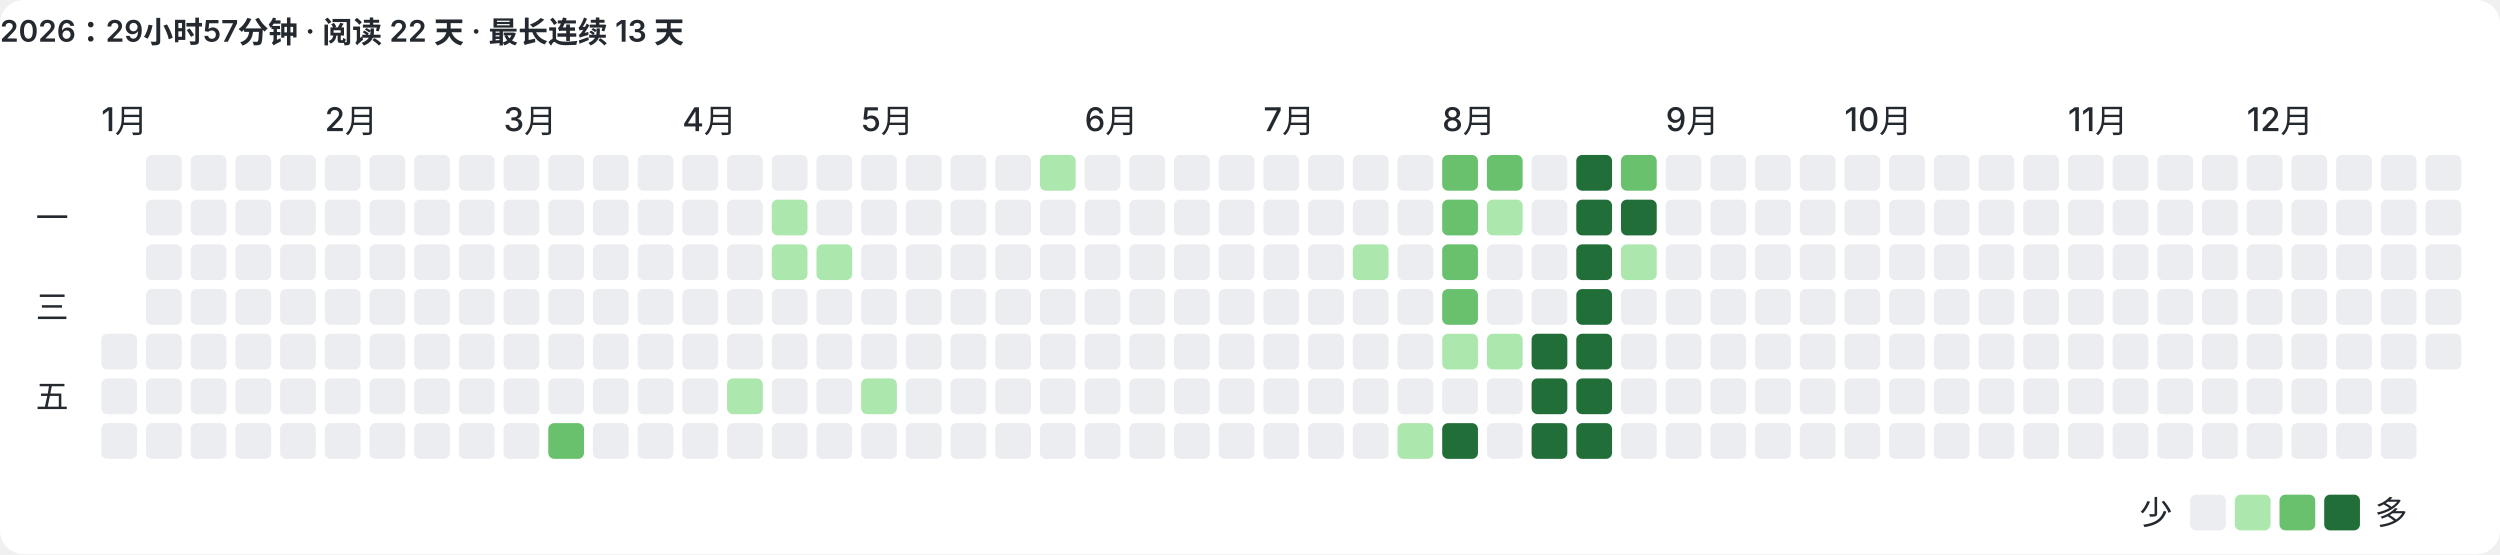
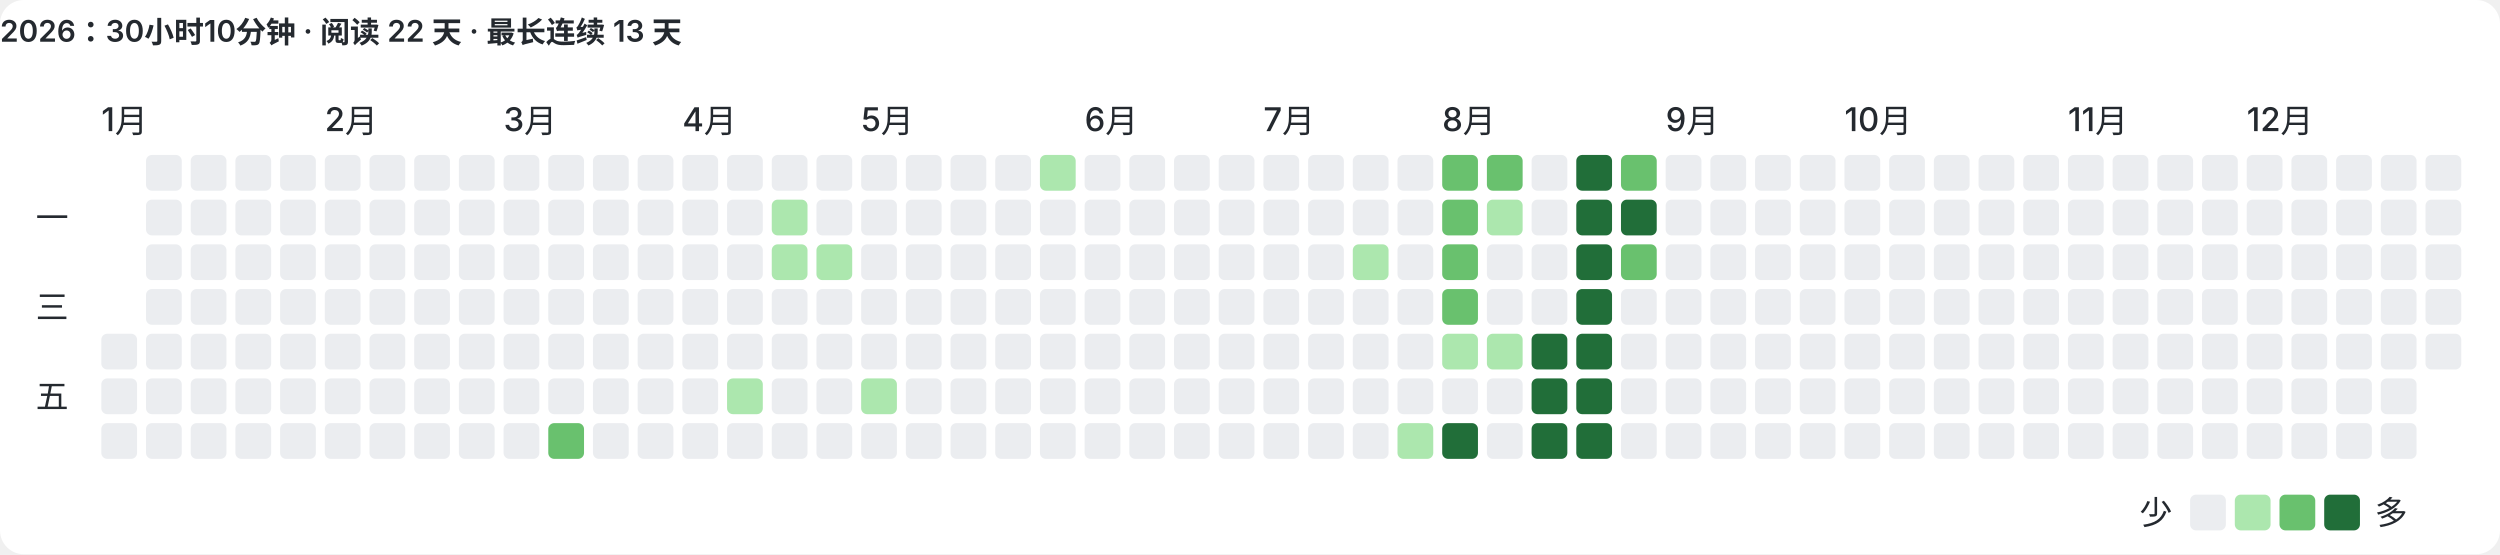
- <svg xmlns="http://www.w3.org/2000/svg" width="100%" viewBox="0 0 839 186" preserveAspectRatio="xMinYMin meet" style="display:block;max-width:100%;height:auto" role="img" data-summary="2026：29小时57分钟  ·  阅读 22 天  ·  最长连续 13 天" aria-label="微信读书 · 2026">
+ <svg xmlns="http://www.w3.org/2000/svg" width="100%" viewBox="0 0 839 186" preserveAspectRatio="xMinYMin meet" style="display:block;max-width:100%;height:auto" role="img" data-summary="2026：30小时10分钟  ·  阅读 22 天  ·  最长连续 13 天" aria-label="微信读书 · 2026">
  <rect width="100%" height="100%" rx="8" fill="#FFFFFF" />
  <style>
.label{font:500 11px "PingFang SC","Microsoft YaHei",-apple-system,BlinkMacSystemFont,"Segoe UI",sans-serif}
.summary{font:600 10px "PingFang SC","Microsoft YaHei",-apple-system,BlinkMacSystemFont,"Segoe UI",sans-serif}
</style>
-   <text class="summary" x="0" y="14" fill="#24292F">2026：29小时57分钟  ·  阅读 22 天  ·  最长连续 13 天</text>
+   <text class="summary" x="0" y="14" fill="#24292F">2026：30小时10分钟  ·  阅读 22 天  ·  最长连续 13 天</text>
  <text class="label" x="34" y="44" fill="#24292F">1月</text>
  <text class="label" x="109" y="44" fill="#24292F">2月</text>
  <text class="label" x="169" y="44" fill="#24292F">3月</text>
  <text class="label" x="229" y="44" fill="#24292F">4月</text>
  <text class="label" x="289" y="44" fill="#24292F">5月</text>
  <text class="label" x="364" y="44" fill="#24292F">6月</text>
  <text class="label" x="424" y="44" fill="#24292F">7月</text>
  <text class="label" x="484" y="44" fill="#24292F">8月</text>
  <text class="label" x="559" y="44" fill="#24292F">9月</text>
  <text class="label" x="619" y="44" fill="#24292F">10月</text>
  <text class="label" x="694" y="44" fill="#24292F">11月</text>
  <text class="label" x="754" y="44" fill="#24292F">12月</text>
  <text class="label" x="12" y="77" fill="#24292F">一</text>
  <text class="label" x="12" y="107" fill="#24292F">三</text>
  <text class="label" x="12" y="137" fill="#24292F">五</text>
  <rect x="34" y="112" width="12" height="12" rx="2" fill="#EBEDF0" data-date="2026-01-01" data-seconds="0">
</rect>
  <rect x="34" y="127" width="12" height="12" rx="2" fill="#EBEDF0" data-date="2026-01-02" data-seconds="0">
</rect>
  <rect x="34" y="142" width="12" height="12" rx="2" fill="#EBEDF0" data-date="2026-01-03" data-seconds="0">
</rect>
  <rect x="49" y="52" width="12" height="12" rx="2" fill="#EBEDF0" data-date="2026-01-04" data-seconds="0">
</rect>
  <rect x="49" y="67" width="12" height="12" rx="2" fill="#EBEDF0" data-date="2026-01-05" data-seconds="0">
</rect>
  <rect x="49" y="82" width="12" height="12" rx="2" fill="#EBEDF0" data-date="2026-01-06" data-seconds="0">
</rect>
  <rect x="49" y="97" width="12" height="12" rx="2" fill="#EBEDF0" data-date="2026-01-07" data-seconds="0">
</rect>
  <rect x="49" y="112" width="12" height="12" rx="2" fill="#EBEDF0" data-date="2026-01-08" data-seconds="0">
</rect>
  <rect x="49" y="127" width="12" height="12" rx="2" fill="#EBEDF0" data-date="2026-01-09" data-seconds="0">
</rect>
  <rect x="49" y="142" width="12" height="12" rx="2" fill="#EBEDF0" data-date="2026-01-10" data-seconds="0">
</rect>
  <rect x="64" y="52" width="12" height="12" rx="2" fill="#EBEDF0" data-date="2026-01-11" data-seconds="0">
</rect>
  <rect x="64" y="67" width="12" height="12" rx="2" fill="#EBEDF0" data-date="2026-01-12" data-seconds="0">
</rect>
  <rect x="64" y="82" width="12" height="12" rx="2" fill="#EBEDF0" data-date="2026-01-13" data-seconds="0">
</rect>
  <rect x="64" y="97" width="12" height="12" rx="2" fill="#EBEDF0" data-date="2026-01-14" data-seconds="0">
</rect>
  <rect x="64" y="112" width="12" height="12" rx="2" fill="#EBEDF0" data-date="2026-01-15" data-seconds="0">
</rect>
  <rect x="64" y="127" width="12" height="12" rx="2" fill="#EBEDF0" data-date="2026-01-16" data-seconds="0">
</rect>
  <rect x="64" y="142" width="12" height="12" rx="2" fill="#EBEDF0" data-date="2026-01-17" data-seconds="0">
</rect>
  <rect x="79" y="52" width="12" height="12" rx="2" fill="#EBEDF0" data-date="2026-01-18" data-seconds="0">
</rect>
  <rect x="79" y="67" width="12" height="12" rx="2" fill="#EBEDF0" data-date="2026-01-19" data-seconds="0">
</rect>
  <rect x="79" y="82" width="12" height="12" rx="2" fill="#EBEDF0" data-date="2026-01-20" data-seconds="0">
</rect>
  <rect x="79" y="97" width="12" height="12" rx="2" fill="#EBEDF0" data-date="2026-01-21" data-seconds="0">
</rect>
  <rect x="79" y="112" width="12" height="12" rx="2" fill="#EBEDF0" data-date="2026-01-22" data-seconds="0">
</rect>
  <rect x="79" y="127" width="12" height="12" rx="2" fill="#EBEDF0" data-date="2026-01-23" data-seconds="0">
</rect>
  <rect x="79" y="142" width="12" height="12" rx="2" fill="#EBEDF0" data-date="2026-01-24" data-seconds="0">
</rect>
  <rect x="94" y="52" width="12" height="12" rx="2" fill="#EBEDF0" data-date="2026-01-25" data-seconds="0">
</rect>
  <rect x="94" y="67" width="12" height="12" rx="2" fill="#EBEDF0" data-date="2026-01-26" data-seconds="0">
</rect>
  <rect x="94" y="82" width="12" height="12" rx="2" fill="#EBEDF0" data-date="2026-01-27" data-seconds="0">
</rect>
  <rect x="94" y="97" width="12" height="12" rx="2" fill="#EBEDF0" data-date="2026-01-28" data-seconds="0">
</rect>
  <rect x="94" y="112" width="12" height="12" rx="2" fill="#EBEDF0" data-date="2026-01-29" data-seconds="0">
</rect>
  <rect x="94" y="127" width="12" height="12" rx="2" fill="#EBEDF0" data-date="2026-01-30" data-seconds="0">
</rect>
  <rect x="94" y="142" width="12" height="12" rx="2" fill="#EBEDF0" data-date="2026-01-31" data-seconds="0">
</rect>
  <rect x="109" y="52" width="12" height="12" rx="2" fill="#EBEDF0" data-date="2026-02-01" data-seconds="0">
</rect>
  <rect x="109" y="67" width="12" height="12" rx="2" fill="#EBEDF0" data-date="2026-02-02" data-seconds="0">
</rect>
  <rect x="109" y="82" width="12" height="12" rx="2" fill="#EBEDF0" data-date="2026-02-03" data-seconds="0">
</rect>
  <rect x="109" y="97" width="12" height="12" rx="2" fill="#EBEDF0" data-date="2026-02-04" data-seconds="0">
</rect>
  <rect x="109" y="112" width="12" height="12" rx="2" fill="#EBEDF0" data-date="2026-02-05" data-seconds="0">
</rect>
  <rect x="109" y="127" width="12" height="12" rx="2" fill="#EBEDF0" data-date="2026-02-06" data-seconds="0">
</rect>
  <rect x="109" y="142" width="12" height="12" rx="2" fill="#EBEDF0" data-date="2026-02-07" data-seconds="0">
</rect>
  <rect x="124" y="52" width="12" height="12" rx="2" fill="#EBEDF0" data-date="2026-02-08" data-seconds="0">
</rect>
  <rect x="124" y="67" width="12" height="12" rx="2" fill="#EBEDF0" data-date="2026-02-09" data-seconds="0">
</rect>
  <rect x="124" y="82" width="12" height="12" rx="2" fill="#EBEDF0" data-date="2026-02-10" data-seconds="0">
</rect>
  <rect x="124" y="97" width="12" height="12" rx="2" fill="#EBEDF0" data-date="2026-02-11" data-seconds="0">
</rect>
  <rect x="124" y="112" width="12" height="12" rx="2" fill="#EBEDF0" data-date="2026-02-12" data-seconds="0">
</rect>
  <rect x="124" y="127" width="12" height="12" rx="2" fill="#EBEDF0" data-date="2026-02-13" data-seconds="0">
</rect>
  <rect x="124" y="142" width="12" height="12" rx="2" fill="#EBEDF0" data-date="2026-02-14" data-seconds="0">
</rect>
  <rect x="139" y="52" width="12" height="12" rx="2" fill="#EBEDF0" data-date="2026-02-15" data-seconds="0">
</rect>
  <rect x="139" y="67" width="12" height="12" rx="2" fill="#EBEDF0" data-date="2026-02-16" data-seconds="0">
</rect>
  <rect x="139" y="82" width="12" height="12" rx="2" fill="#EBEDF0" data-date="2026-02-17" data-seconds="0">
</rect>
  <rect x="139" y="97" width="12" height="12" rx="2" fill="#EBEDF0" data-date="2026-02-18" data-seconds="0">
</rect>
  <rect x="139" y="112" width="12" height="12" rx="2" fill="#EBEDF0" data-date="2026-02-19" data-seconds="0">
</rect>
  <rect x="139" y="127" width="12" height="12" rx="2" fill="#EBEDF0" data-date="2026-02-20" data-seconds="0">
</rect>
  <rect x="139" y="142" width="12" height="12" rx="2" fill="#EBEDF0" data-date="2026-02-21" data-seconds="0">
</rect>
  <rect x="154" y="52" width="12" height="12" rx="2" fill="#EBEDF0" data-date="2026-02-22" data-seconds="0">
</rect>
  <rect x="154" y="67" width="12" height="12" rx="2" fill="#EBEDF0" data-date="2026-02-23" data-seconds="0">
</rect>
  <rect x="154" y="82" width="12" height="12" rx="2" fill="#EBEDF0" data-date="2026-02-24" data-seconds="0">
</rect>
  <rect x="154" y="97" width="12" height="12" rx="2" fill="#EBEDF0" data-date="2026-02-25" data-seconds="0">
</rect>
  <rect x="154" y="112" width="12" height="12" rx="2" fill="#EBEDF0" data-date="2026-02-26" data-seconds="0">
</rect>
  <rect x="154" y="127" width="12" height="12" rx="2" fill="#EBEDF0" data-date="2026-02-27" data-seconds="0">
</rect>
  <rect x="154" y="142" width="12" height="12" rx="2" fill="#EBEDF0" data-date="2026-02-28" data-seconds="0">
</rect>
  <rect x="169" y="52" width="12" height="12" rx="2" fill="#EBEDF0" data-date="2026-03-01" data-seconds="0">
</rect>
  <rect x="169" y="67" width="12" height="12" rx="2" fill="#EBEDF0" data-date="2026-03-02" data-seconds="0">
</rect>
  <rect x="169" y="82" width="12" height="12" rx="2" fill="#EBEDF0" data-date="2026-03-03" data-seconds="0">
</rect>
  <rect x="169" y="97" width="12" height="12" rx="2" fill="#EBEDF0" data-date="2026-03-04" data-seconds="0">
</rect>
  <rect x="169" y="112" width="12" height="12" rx="2" fill="#EBEDF0" data-date="2026-03-05" data-seconds="0">
</rect>
  <rect x="169" y="127" width="12" height="12" rx="2" fill="#EBEDF0" data-date="2026-03-06" data-seconds="0">
</rect>
  <rect x="169" y="142" width="12" height="12" rx="2" fill="#EBEDF0" data-date="2026-03-07" data-seconds="0">
</rect>
  <rect x="184" y="52" width="12" height="12" rx="2" fill="#EBEDF0" data-date="2026-03-08" data-seconds="0">
</rect>
  <rect x="184" y="67" width="12" height="12" rx="2" fill="#EBEDF0" data-date="2026-03-09" data-seconds="0">
</rect>
  <rect x="184" y="82" width="12" height="12" rx="2" fill="#EBEDF0" data-date="2026-03-10" data-seconds="0">
</rect>
  <rect x="184" y="97" width="12" height="12" rx="2" fill="#EBEDF0" data-date="2026-03-11" data-seconds="0">
</rect>
  <rect x="184" y="112" width="12" height="12" rx="2" fill="#EBEDF0" data-date="2026-03-12" data-seconds="0">
</rect>
  <rect x="184" y="127" width="12" height="12" rx="2" fill="#EBEDF0" data-date="2026-03-13" data-seconds="0">
</rect>
  <rect x="184" y="142" width="12" height="12" rx="2" fill="#69C16E" data-date="2026-03-14" data-seconds="643">
</rect>
  <rect x="199" y="52" width="12" height="12" rx="2" fill="#EBEDF0" data-date="2026-03-15" data-seconds="0">
</rect>
  <rect x="199" y="67" width="12" height="12" rx="2" fill="#EBEDF0" data-date="2026-03-16" data-seconds="0">
</rect>
  <rect x="199" y="82" width="12" height="12" rx="2" fill="#EBEDF0" data-date="2026-03-17" data-seconds="0">
</rect>
  <rect x="199" y="97" width="12" height="12" rx="2" fill="#EBEDF0" data-date="2026-03-18" data-seconds="0">
</rect>
  <rect x="199" y="112" width="12" height="12" rx="2" fill="#EBEDF0" data-date="2026-03-19" data-seconds="0">
</rect>
  <rect x="199" y="127" width="12" height="12" rx="2" fill="#EBEDF0" data-date="2026-03-20" data-seconds="0">
</rect>
  <rect x="199" y="142" width="12" height="12" rx="2" fill="#EBEDF0" data-date="2026-03-21" data-seconds="0">
</rect>
  <rect x="214" y="52" width="12" height="12" rx="2" fill="#EBEDF0" data-date="2026-03-22" data-seconds="0">
</rect>
  <rect x="214" y="67" width="12" height="12" rx="2" fill="#EBEDF0" data-date="2026-03-23" data-seconds="0">
</rect>
  <rect x="214" y="82" width="12" height="12" rx="2" fill="#EBEDF0" data-date="2026-03-24" data-seconds="0">
</rect>
  <rect x="214" y="97" width="12" height="12" rx="2" fill="#EBEDF0" data-date="2026-03-25" data-seconds="0">
</rect>
  <rect x="214" y="112" width="12" height="12" rx="2" fill="#EBEDF0" data-date="2026-03-26" data-seconds="0">
</rect>
  <rect x="214" y="127" width="12" height="12" rx="2" fill="#EBEDF0" data-date="2026-03-27" data-seconds="0">
</rect>
  <rect x="214" y="142" width="12" height="12" rx="2" fill="#EBEDF0" data-date="2026-03-28" data-seconds="0">
</rect>
  <rect x="229" y="52" width="12" height="12" rx="2" fill="#EBEDF0" data-date="2026-03-29" data-seconds="0">
</rect>
  <rect x="229" y="67" width="12" height="12" rx="2" fill="#EBEDF0" data-date="2026-03-30" data-seconds="0">
</rect>
  <rect x="229" y="82" width="12" height="12" rx="2" fill="#EBEDF0" data-date="2026-03-31" data-seconds="0">
</rect>
  <rect x="229" y="97" width="12" height="12" rx="2" fill="#EBEDF0" data-date="2026-04-01" data-seconds="0">
</rect>
  <rect x="229" y="112" width="12" height="12" rx="2" fill="#EBEDF0" data-date="2026-04-02" data-seconds="0">
</rect>
  <rect x="229" y="127" width="12" height="12" rx="2" fill="#EBEDF0" data-date="2026-04-03" data-seconds="0">
</rect>
  <rect x="229" y="142" width="12" height="12" rx="2" fill="#EBEDF0" data-date="2026-04-04" data-seconds="0">
</rect>
  <rect x="244" y="52" width="12" height="12" rx="2" fill="#EBEDF0" data-date="2026-04-05" data-seconds="0">
</rect>
  <rect x="244" y="67" width="12" height="12" rx="2" fill="#EBEDF0" data-date="2026-04-06" data-seconds="0">
</rect>
  <rect x="244" y="82" width="12" height="12" rx="2" fill="#EBEDF0" data-date="2026-04-07" data-seconds="0">
</rect>
  <rect x="244" y="97" width="12" height="12" rx="2" fill="#EBEDF0" data-date="2026-04-08" data-seconds="0">
</rect>
  <rect x="244" y="112" width="12" height="12" rx="2" fill="#EBEDF0" data-date="2026-04-09" data-seconds="0">
</rect>
  <rect x="244" y="127" width="12" height="12" rx="2" fill="#ACE7AE" data-date="2026-04-10" data-seconds="37">
</rect>
  <rect x="244" y="142" width="12" height="12" rx="2" fill="#EBEDF0" data-date="2026-04-11" data-seconds="0">
</rect>
  <rect x="259" y="52" width="12" height="12" rx="2" fill="#EBEDF0" data-date="2026-04-12" data-seconds="0">
</rect>
  <rect x="259" y="67" width="12" height="12" rx="2" fill="#ACE7AE" data-date="2026-04-13" data-seconds="6">
</rect>
  <rect x="259" y="82" width="12" height="12" rx="2" fill="#ACE7AE" data-date="2026-04-14" data-seconds="15">
</rect>
  <rect x="259" y="97" width="12" height="12" rx="2" fill="#EBEDF0" data-date="2026-04-15" data-seconds="0">
</rect>
  <rect x="259" y="112" width="12" height="12" rx="2" fill="#EBEDF0" data-date="2026-04-16" data-seconds="0">
</rect>
  <rect x="259" y="127" width="12" height="12" rx="2" fill="#EBEDF0" data-date="2026-04-17" data-seconds="0">
</rect>
  <rect x="259" y="142" width="12" height="12" rx="2" fill="#EBEDF0" data-date="2026-04-18" data-seconds="0">
</rect>
  <rect x="274" y="52" width="12" height="12" rx="2" fill="#EBEDF0" data-date="2026-04-19" data-seconds="0">
</rect>
  <rect x="274" y="67" width="12" height="12" rx="2" fill="#EBEDF0" data-date="2026-04-20" data-seconds="0">
</rect>
  <rect x="274" y="82" width="12" height="12" rx="2" fill="#ACE7AE" data-date="2026-04-21" data-seconds="40">
</rect>
  <rect x="274" y="97" width="12" height="12" rx="2" fill="#EBEDF0" data-date="2026-04-22" data-seconds="0">
</rect>
  <rect x="274" y="112" width="12" height="12" rx="2" fill="#EBEDF0" data-date="2026-04-23" data-seconds="0">
</rect>
  <rect x="274" y="127" width="12" height="12" rx="2" fill="#EBEDF0" data-date="2026-04-24" data-seconds="0">
</rect>
  <rect x="274" y="142" width="12" height="12" rx="2" fill="#EBEDF0" data-date="2026-04-25" data-seconds="0">
</rect>
  <rect x="289" y="52" width="12" height="12" rx="2" fill="#EBEDF0" data-date="2026-04-26" data-seconds="0">
</rect>
  <rect x="289" y="67" width="12" height="12" rx="2" fill="#EBEDF0" data-date="2026-04-27" data-seconds="0">
</rect>
  <rect x="289" y="82" width="12" height="12" rx="2" fill="#EBEDF0" data-date="2026-04-28" data-seconds="0">
</rect>
  <rect x="289" y="97" width="12" height="12" rx="2" fill="#EBEDF0" data-date="2026-04-29" data-seconds="0">
</rect>
  <rect x="289" y="112" width="12" height="12" rx="2" fill="#EBEDF0" data-date="2026-04-30" data-seconds="0">
</rect>
  <rect x="289" y="127" width="12" height="12" rx="2" fill="#ACE7AE" data-date="2026-05-01" data-seconds="40">
</rect>
  <rect x="289" y="142" width="12" height="12" rx="2" fill="#EBEDF0" data-date="2026-05-02" data-seconds="0">
</rect>
  <rect x="304" y="52" width="12" height="12" rx="2" fill="#EBEDF0" data-date="2026-05-03" data-seconds="0">
</rect>
  <rect x="304" y="67" width="12" height="12" rx="2" fill="#EBEDF0" data-date="2026-05-04" data-seconds="0">
</rect>
  <rect x="304" y="82" width="12" height="12" rx="2" fill="#EBEDF0" data-date="2026-05-05" data-seconds="0">
</rect>
  <rect x="304" y="97" width="12" height="12" rx="2" fill="#EBEDF0" data-date="2026-05-06" data-seconds="0">
</rect>
  <rect x="304" y="112" width="12" height="12" rx="2" fill="#EBEDF0" data-date="2026-05-07" data-seconds="0">
</rect>
  <rect x="304" y="127" width="12" height="12" rx="2" fill="#EBEDF0" data-date="2026-05-08" data-seconds="0">
</rect>
  <rect x="304" y="142" width="12" height="12" rx="2" fill="#EBEDF0" data-date="2026-05-09" data-seconds="0">
</rect>
  <rect x="319" y="52" width="12" height="12" rx="2" fill="#EBEDF0" data-date="2026-05-10" data-seconds="0">
</rect>
  <rect x="319" y="67" width="12" height="12" rx="2" fill="#EBEDF0" data-date="2026-05-11" data-seconds="0">
</rect>
  <rect x="319" y="82" width="12" height="12" rx="2" fill="#EBEDF0" data-date="2026-05-12" data-seconds="0">
</rect>
  <rect x="319" y="97" width="12" height="12" rx="2" fill="#EBEDF0" data-date="2026-05-13" data-seconds="0">
</rect>
  <rect x="319" y="112" width="12" height="12" rx="2" fill="#EBEDF0" data-date="2026-05-14" data-seconds="0">
</rect>
  <rect x="319" y="127" width="12" height="12" rx="2" fill="#EBEDF0" data-date="2026-05-15" data-seconds="0">
</rect>
  <rect x="319" y="142" width="12" height="12" rx="2" fill="#EBEDF0" data-date="2026-05-16" data-seconds="0">
</rect>
  <rect x="334" y="52" width="12" height="12" rx="2" fill="#EBEDF0" data-date="2026-05-17" data-seconds="0">
</rect>
  <rect x="334" y="67" width="12" height="12" rx="2" fill="#EBEDF0" data-date="2026-05-18" data-seconds="0">
</rect>
  <rect x="334" y="82" width="12" height="12" rx="2" fill="#EBEDF0" data-date="2026-05-19" data-seconds="0">
</rect>
  <rect x="334" y="97" width="12" height="12" rx="2" fill="#EBEDF0" data-date="2026-05-20" data-seconds="0">
</rect>
  <rect x="334" y="112" width="12" height="12" rx="2" fill="#EBEDF0" data-date="2026-05-21" data-seconds="0">
</rect>
  <rect x="334" y="127" width="12" height="12" rx="2" fill="#EBEDF0" data-date="2026-05-22" data-seconds="0">
</rect>
  <rect x="334" y="142" width="12" height="12" rx="2" fill="#EBEDF0" data-date="2026-05-23" data-seconds="0">
</rect>
  <rect x="349" y="52" width="12" height="12" rx="2" fill="#ACE7AE" data-date="2026-05-24" data-seconds="3">
</rect>
  <rect x="349" y="67" width="12" height="12" rx="2" fill="#EBEDF0" data-date="2026-05-25" data-seconds="0">
</rect>
  <rect x="349" y="82" width="12" height="12" rx="2" fill="#EBEDF0" data-date="2026-05-26" data-seconds="0">
</rect>
  <rect x="349" y="97" width="12" height="12" rx="2" fill="#EBEDF0" data-date="2026-05-27" data-seconds="0">
</rect>
  <rect x="349" y="112" width="12" height="12" rx="2" fill="#EBEDF0" data-date="2026-05-28" data-seconds="0">
</rect>
  <rect x="349" y="127" width="12" height="12" rx="2" fill="#EBEDF0" data-date="2026-05-29" data-seconds="0">
</rect>
  <rect x="349" y="142" width="12" height="12" rx="2" fill="#EBEDF0" data-date="2026-05-30" data-seconds="0">
</rect>
  <rect x="364" y="52" width="12" height="12" rx="2" fill="#EBEDF0" data-date="2026-05-31" data-seconds="0">
</rect>
  <rect x="364" y="67" width="12" height="12" rx="2" fill="#EBEDF0" data-date="2026-06-01" data-seconds="0">
</rect>
  <rect x="364" y="82" width="12" height="12" rx="2" fill="#EBEDF0" data-date="2026-06-02" data-seconds="0">
</rect>
  <rect x="364" y="97" width="12" height="12" rx="2" fill="#EBEDF0" data-date="2026-06-03" data-seconds="0">
</rect>
  <rect x="364" y="112" width="12" height="12" rx="2" fill="#EBEDF0" data-date="2026-06-04" data-seconds="0">
</rect>
  <rect x="364" y="127" width="12" height="12" rx="2" fill="#EBEDF0" data-date="2026-06-05" data-seconds="0">
</rect>
  <rect x="364" y="142" width="12" height="12" rx="2" fill="#EBEDF0" data-date="2026-06-06" data-seconds="0">
</rect>
  <rect x="379" y="52" width="12" height="12" rx="2" fill="#EBEDF0" data-date="2026-06-07" data-seconds="0">
</rect>
  <rect x="379" y="67" width="12" height="12" rx="2" fill="#EBEDF0" data-date="2026-06-08" data-seconds="0">
</rect>
  <rect x="379" y="82" width="12" height="12" rx="2" fill="#EBEDF0" data-date="2026-06-09" data-seconds="0">
</rect>
  <rect x="379" y="97" width="12" height="12" rx="2" fill="#EBEDF0" data-date="2026-06-10" data-seconds="0">
</rect>
  <rect x="379" y="112" width="12" height="12" rx="2" fill="#EBEDF0" data-date="2026-06-11" data-seconds="0">
</rect>
  <rect x="379" y="127" width="12" height="12" rx="2" fill="#EBEDF0" data-date="2026-06-12" data-seconds="0">
</rect>
  <rect x="379" y="142" width="12" height="12" rx="2" fill="#EBEDF0" data-date="2026-06-13" data-seconds="0">
</rect>
  <rect x="394" y="52" width="12" height="12" rx="2" fill="#EBEDF0" data-date="2026-06-14" data-seconds="0">
</rect>
  <rect x="394" y="67" width="12" height="12" rx="2" fill="#EBEDF0" data-date="2026-06-15" data-seconds="0">
</rect>
  <rect x="394" y="82" width="12" height="12" rx="2" fill="#EBEDF0" data-date="2026-06-16" data-seconds="0">
</rect>
  <rect x="394" y="97" width="12" height="12" rx="2" fill="#EBEDF0" data-date="2026-06-17" data-seconds="0">
</rect>
  <rect x="394" y="112" width="12" height="12" rx="2" fill="#EBEDF0" data-date="2026-06-18" data-seconds="0">
</rect>
  <rect x="394" y="127" width="12" height="12" rx="2" fill="#EBEDF0" data-date="2026-06-19" data-seconds="0">
</rect>
  <rect x="394" y="142" width="12" height="12" rx="2" fill="#EBEDF0" data-date="2026-06-20" data-seconds="0">
</rect>
  <rect x="409" y="52" width="12" height="12" rx="2" fill="#EBEDF0" data-date="2026-06-21" data-seconds="0">
</rect>
  <rect x="409" y="67" width="12" height="12" rx="2" fill="#EBEDF0" data-date="2026-06-22" data-seconds="0">
</rect>
  <rect x="409" y="82" width="12" height="12" rx="2" fill="#EBEDF0" data-date="2026-06-23" data-seconds="0">
</rect>
  <rect x="409" y="97" width="12" height="12" rx="2" fill="#EBEDF0" data-date="2026-06-24" data-seconds="0">
</rect>
  <rect x="409" y="112" width="12" height="12" rx="2" fill="#EBEDF0" data-date="2026-06-25" data-seconds="0">
</rect>
  <rect x="409" y="127" width="12" height="12" rx="2" fill="#EBEDF0" data-date="2026-06-26" data-seconds="0">
</rect>
  <rect x="409" y="142" width="12" height="12" rx="2" fill="#EBEDF0" data-date="2026-06-27" data-seconds="0">
</rect>
  <rect x="424" y="52" width="12" height="12" rx="2" fill="#EBEDF0" data-date="2026-06-28" data-seconds="0">
</rect>
  <rect x="424" y="67" width="12" height="12" rx="2" fill="#EBEDF0" data-date="2026-06-29" data-seconds="0">
</rect>
  <rect x="424" y="82" width="12" height="12" rx="2" fill="#EBEDF0" data-date="2026-06-30" data-seconds="0">
</rect>
  <rect x="424" y="97" width="12" height="12" rx="2" fill="#EBEDF0" data-date="2026-07-01" data-seconds="0">
</rect>
  <rect x="424" y="112" width="12" height="12" rx="2" fill="#EBEDF0" data-date="2026-07-02" data-seconds="0">
</rect>
  <rect x="424" y="127" width="12" height="12" rx="2" fill="#EBEDF0" data-date="2026-07-03" data-seconds="0">
</rect>
  <rect x="424" y="142" width="12" height="12" rx="2" fill="#EBEDF0" data-date="2026-07-04" data-seconds="0">
</rect>
  <rect x="439" y="52" width="12" height="12" rx="2" fill="#EBEDF0" data-date="2026-07-05" data-seconds="0">
</rect>
  <rect x="439" y="67" width="12" height="12" rx="2" fill="#EBEDF0" data-date="2026-07-06" data-seconds="0">
</rect>
  <rect x="439" y="82" width="12" height="12" rx="2" fill="#EBEDF0" data-date="2026-07-07" data-seconds="0">
</rect>
  <rect x="439" y="97" width="12" height="12" rx="2" fill="#EBEDF0" data-date="2026-07-08" data-seconds="0">
</rect>
  <rect x="439" y="112" width="12" height="12" rx="2" fill="#EBEDF0" data-date="2026-07-09" data-seconds="0">
</rect>
  <rect x="439" y="127" width="12" height="12" rx="2" fill="#EBEDF0" data-date="2026-07-10" data-seconds="0">
</rect>
  <rect x="439" y="142" width="12" height="12" rx="2" fill="#EBEDF0" data-date="2026-07-11" data-seconds="0">
</rect>
  <rect x="454" y="52" width="12" height="12" rx="2" fill="#EBEDF0" data-date="2026-07-12" data-seconds="0">
</rect>
  <rect x="454" y="67" width="12" height="12" rx="2" fill="#EBEDF0" data-date="2026-07-13" data-seconds="0">
</rect>
  <rect x="454" y="82" width="12" height="12" rx="2" fill="#ACE7AE" data-date="2026-07-14" data-seconds="227">
</rect>
  <rect x="454" y="97" width="12" height="12" rx="2" fill="#EBEDF0" data-date="2026-07-15" data-seconds="0">
</rect>
  <rect x="454" y="112" width="12" height="12" rx="2" fill="#EBEDF0" data-date="2026-07-16" data-seconds="0">
</rect>
  <rect x="454" y="127" width="12" height="12" rx="2" fill="#EBEDF0" data-date="2026-07-17" data-seconds="0">
</rect>
  <rect x="454" y="142" width="12" height="12" rx="2" fill="#EBEDF0" data-date="2026-07-18" data-seconds="0">
</rect>
  <rect x="469" y="52" width="12" height="12" rx="2" fill="#EBEDF0" data-date="2026-07-19" data-seconds="0">
</rect>
  <rect x="469" y="67" width="12" height="12" rx="2" fill="#EBEDF0" data-date="2026-07-20" data-seconds="0">
</rect>
  <rect x="469" y="82" width="12" height="12" rx="2" fill="#EBEDF0" data-date="2026-07-21" data-seconds="0">
</rect>
  <rect x="469" y="97" width="12" height="12" rx="2" fill="#EBEDF0" data-date="2026-07-22" data-seconds="0">
</rect>
  <rect x="469" y="112" width="12" height="12" rx="2" fill="#EBEDF0" data-date="2026-07-23" data-seconds="0">
</rect>
  <rect x="469" y="127" width="12" height="12" rx="2" fill="#EBEDF0" data-date="2026-07-24" data-seconds="0">
</rect>
  <rect x="469" y="142" width="12" height="12" rx="2" fill="#ACE7AE" data-date="2026-07-25" data-seconds="5">
</rect>
  <rect x="484" y="52" width="12" height="12" rx="2" fill="#69C16E" data-date="2026-07-26" data-seconds="1532">
</rect>
  <rect x="484" y="67" width="12" height="12" rx="2" fill="#69C16E" data-date="2026-07-27" data-seconds="1631">
</rect>
  <rect x="484" y="82" width="12" height="12" rx="2" fill="#69C16E" data-date="2026-07-28" data-seconds="1552">
</rect>
  <rect x="484" y="97" width="12" height="12" rx="2" fill="#69C16E" data-date="2026-07-29" data-seconds="894">
</rect>
  <rect x="484" y="112" width="12" height="12" rx="2" fill="#ACE7AE" data-date="2026-07-30" data-seconds="19">
</rect>
  <rect x="484" y="127" width="12" height="12" rx="2" fill="#EBEDF0" data-date="2026-07-31" data-seconds="0">
</rect>
  <rect x="484" y="142" width="12" height="12" rx="2" fill="#216E39" data-date="2026-08-01" data-seconds="2223">
</rect>
  <rect x="499" y="52" width="12" height="12" rx="2" fill="#69C16E" data-date="2026-08-02" data-seconds="1073">
</rect>
  <rect x="499" y="67" width="12" height="12" rx="2" fill="#ACE7AE" data-date="2026-08-03" data-seconds="343">
</rect>
  <rect x="499" y="82" width="12" height="12" rx="2" fill="#EBEDF0" data-date="2026-08-04" data-seconds="0">
</rect>
  <rect x="499" y="97" width="12" height="12" rx="2" fill="#EBEDF0" data-date="2026-08-05" data-seconds="0">
</rect>
  <rect x="499" y="112" width="12" height="12" rx="2" fill="#ACE7AE" data-date="2026-08-06" data-seconds="3">
</rect>
  <rect x="499" y="127" width="12" height="12" rx="2" fill="#EBEDF0" data-date="2026-08-07" data-seconds="0">
</rect>
  <rect x="499" y="142" width="12" height="12" rx="2" fill="#EBEDF0" data-date="2026-08-08" data-seconds="0">
</rect>
  <rect x="514" y="52" width="12" height="12" rx="2" fill="#EBEDF0" data-date="2026-08-09" data-seconds="0">
</rect>
  <rect x="514" y="67" width="12" height="12" rx="2" fill="#EBEDF0" data-date="2026-08-10" data-seconds="0">
</rect>
  <rect x="514" y="82" width="12" height="12" rx="2" fill="#EBEDF0" data-date="2026-08-11" data-seconds="0">
</rect>
  <rect x="514" y="97" width="12" height="12" rx="2" fill="#EBEDF0" data-date="2026-08-12" data-seconds="0">
</rect>
  <rect x="514" y="112" width="12" height="12" rx="2" fill="#216E39" data-date="2026-08-13" data-seconds="3020">
</rect>
  <rect x="514" y="127" width="12" height="12" rx="2" fill="#216E39" data-date="2026-08-14" data-seconds="19303">
</rect>
  <rect x="514" y="142" width="12" height="12" rx="2" fill="#216E39" data-date="2026-08-15" data-seconds="7923">
</rect>
  <rect x="529" y="52" width="12" height="12" rx="2" fill="#216E39" data-date="2026-08-16" data-seconds="8285">
</rect>
  <rect x="529" y="67" width="12" height="12" rx="2" fill="#216E39" data-date="2026-08-17" data-seconds="13453">
</rect>
  <rect x="529" y="82" width="12" height="12" rx="2" fill="#216E39" data-date="2026-08-18" data-seconds="15133">
</rect>
  <rect x="529" y="97" width="12" height="12" rx="2" fill="#216E39" data-date="2026-08-19" data-seconds="4255">
</rect>
  <rect x="529" y="112" width="12" height="12" rx="2" fill="#216E39" data-date="2026-08-20" data-seconds="14813">
</rect>
  <rect x="529" y="127" width="12" height="12" rx="2" fill="#216E39" data-date="2026-08-21" data-seconds="3921">
</rect>
  <rect x="529" y="142" width="12" height="12" rx="2" fill="#216E39" data-date="2026-08-22" data-seconds="3211">
</rect>
  <rect x="544" y="52" width="12" height="12" rx="2" fill="#69C16E" data-date="2026-08-23" data-seconds="886">
</rect>
  <rect x="544" y="67" width="12" height="12" rx="2" fill="#216E39" data-date="2026-08-24" data-seconds="3225">
</rect>
-   <rect x="544" y="82" width="12" height="12" rx="2" fill="#ACE7AE" data-date="2026-08-25" data-seconds="150">
+   <rect x="544" y="82" width="12" height="12" rx="2" fill="#69C16E" data-date="2026-08-25" data-seconds="889">
</rect>
  <rect x="544" y="97" width="12" height="12" rx="2" fill="#EBEDF0" data-date="2026-08-26" data-seconds="0">
</rect>
  <rect x="544" y="112" width="12" height="12" rx="2" fill="#EBEDF0" data-date="2026-08-27" data-seconds="0">
</rect>
  <rect x="544" y="127" width="12" height="12" rx="2" fill="#EBEDF0" data-date="2026-08-28" data-seconds="0">
</rect>
  <rect x="544" y="142" width="12" height="12" rx="2" fill="#EBEDF0" data-date="2026-08-29" data-seconds="0">
</rect>
  <rect x="559" y="52" width="12" height="12" rx="2" fill="#EBEDF0" data-date="2026-08-30" data-seconds="0">
</rect>
  <rect x="559" y="67" width="12" height="12" rx="2" fill="#EBEDF0" data-date="2026-08-31" data-seconds="0">
</rect>
  <rect x="559" y="82" width="12" height="12" rx="2" fill="#EBEDF0" data-date="2026-09-01" data-seconds="0">
</rect>
  <rect x="559" y="97" width="12" height="12" rx="2" fill="#EBEDF0" data-date="2026-09-02" data-seconds="0">
</rect>
  <rect x="559" y="112" width="12" height="12" rx="2" fill="#EBEDF0" data-date="2026-09-03" data-seconds="0">
</rect>
  <rect x="559" y="127" width="12" height="12" rx="2" fill="#EBEDF0" data-date="2026-09-04" data-seconds="0">
</rect>
  <rect x="559" y="142" width="12" height="12" rx="2" fill="#EBEDF0" data-date="2026-09-05" data-seconds="0">
</rect>
  <rect x="574" y="52" width="12" height="12" rx="2" fill="#EBEDF0" data-date="2026-09-06" data-seconds="0">
</rect>
  <rect x="574" y="67" width="12" height="12" rx="2" fill="#EBEDF0" data-date="2026-09-07" data-seconds="0">
</rect>
  <rect x="574" y="82" width="12" height="12" rx="2" fill="#EBEDF0" data-date="2026-09-08" data-seconds="0">
</rect>
  <rect x="574" y="97" width="12" height="12" rx="2" fill="#EBEDF0" data-date="2026-09-09" data-seconds="0">
</rect>
  <rect x="574" y="112" width="12" height="12" rx="2" fill="#EBEDF0" data-date="2026-09-10" data-seconds="0">
</rect>
  <rect x="574" y="127" width="12" height="12" rx="2" fill="#EBEDF0" data-date="2026-09-11" data-seconds="0">
</rect>
  <rect x="574" y="142" width="12" height="12" rx="2" fill="#EBEDF0" data-date="2026-09-12" data-seconds="0">
</rect>
  <rect x="589" y="52" width="12" height="12" rx="2" fill="#EBEDF0" data-date="2026-09-13" data-seconds="0">
</rect>
  <rect x="589" y="67" width="12" height="12" rx="2" fill="#EBEDF0" data-date="2026-09-14" data-seconds="0">
</rect>
  <rect x="589" y="82" width="12" height="12" rx="2" fill="#EBEDF0" data-date="2026-09-15" data-seconds="0">
</rect>
  <rect x="589" y="97" width="12" height="12" rx="2" fill="#EBEDF0" data-date="2026-09-16" data-seconds="0">
</rect>
  <rect x="589" y="112" width="12" height="12" rx="2" fill="#EBEDF0" data-date="2026-09-17" data-seconds="0">
</rect>
  <rect x="589" y="127" width="12" height="12" rx="2" fill="#EBEDF0" data-date="2026-09-18" data-seconds="0">
</rect>
  <rect x="589" y="142" width="12" height="12" rx="2" fill="#EBEDF0" data-date="2026-09-19" data-seconds="0">
</rect>
  <rect x="604" y="52" width="12" height="12" rx="2" fill="#EBEDF0" data-date="2026-09-20" data-seconds="0">
</rect>
  <rect x="604" y="67" width="12" height="12" rx="2" fill="#EBEDF0" data-date="2026-09-21" data-seconds="0">
</rect>
  <rect x="604" y="82" width="12" height="12" rx="2" fill="#EBEDF0" data-date="2026-09-22" data-seconds="0">
</rect>
  <rect x="604" y="97" width="12" height="12" rx="2" fill="#EBEDF0" data-date="2026-09-23" data-seconds="0">
</rect>
  <rect x="604" y="112" width="12" height="12" rx="2" fill="#EBEDF0" data-date="2026-09-24" data-seconds="0">
</rect>
  <rect x="604" y="127" width="12" height="12" rx="2" fill="#EBEDF0" data-date="2026-09-25" data-seconds="0">
</rect>
  <rect x="604" y="142" width="12" height="12" rx="2" fill="#EBEDF0" data-date="2026-09-26" data-seconds="0">
</rect>
  <rect x="619" y="52" width="12" height="12" rx="2" fill="#EBEDF0" data-date="2026-09-27" data-seconds="0">
</rect>
  <rect x="619" y="67" width="12" height="12" rx="2" fill="#EBEDF0" data-date="2026-09-28" data-seconds="0">
</rect>
  <rect x="619" y="82" width="12" height="12" rx="2" fill="#EBEDF0" data-date="2026-09-29" data-seconds="0">
</rect>
  <rect x="619" y="97" width="12" height="12" rx="2" fill="#EBEDF0" data-date="2026-09-30" data-seconds="0">
</rect>
  <rect x="619" y="112" width="12" height="12" rx="2" fill="#EBEDF0" data-date="2026-10-01" data-seconds="0">
</rect>
  <rect x="619" y="127" width="12" height="12" rx="2" fill="#EBEDF0" data-date="2026-10-02" data-seconds="0">
</rect>
  <rect x="619" y="142" width="12" height="12" rx="2" fill="#EBEDF0" data-date="2026-10-03" data-seconds="0">
</rect>
  <rect x="634" y="52" width="12" height="12" rx="2" fill="#EBEDF0" data-date="2026-10-04" data-seconds="0">
</rect>
  <rect x="634" y="67" width="12" height="12" rx="2" fill="#EBEDF0" data-date="2026-10-05" data-seconds="0">
</rect>
  <rect x="634" y="82" width="12" height="12" rx="2" fill="#EBEDF0" data-date="2026-10-06" data-seconds="0">
</rect>
  <rect x="634" y="97" width="12" height="12" rx="2" fill="#EBEDF0" data-date="2026-10-07" data-seconds="0">
</rect>
  <rect x="634" y="112" width="12" height="12" rx="2" fill="#EBEDF0" data-date="2026-10-08" data-seconds="0">
</rect>
  <rect x="634" y="127" width="12" height="12" rx="2" fill="#EBEDF0" data-date="2026-10-09" data-seconds="0">
</rect>
  <rect x="634" y="142" width="12" height="12" rx="2" fill="#EBEDF0" data-date="2026-10-10" data-seconds="0">
</rect>
  <rect x="649" y="52" width="12" height="12" rx="2" fill="#EBEDF0" data-date="2026-10-11" data-seconds="0">
</rect>
  <rect x="649" y="67" width="12" height="12" rx="2" fill="#EBEDF0" data-date="2026-10-12" data-seconds="0">
</rect>
  <rect x="649" y="82" width="12" height="12" rx="2" fill="#EBEDF0" data-date="2026-10-13" data-seconds="0">
</rect>
  <rect x="649" y="97" width="12" height="12" rx="2" fill="#EBEDF0" data-date="2026-10-14" data-seconds="0">
</rect>
  <rect x="649" y="112" width="12" height="12" rx="2" fill="#EBEDF0" data-date="2026-10-15" data-seconds="0">
</rect>
  <rect x="649" y="127" width="12" height="12" rx="2" fill="#EBEDF0" data-date="2026-10-16" data-seconds="0">
</rect>
  <rect x="649" y="142" width="12" height="12" rx="2" fill="#EBEDF0" data-date="2026-10-17" data-seconds="0">
</rect>
  <rect x="664" y="52" width="12" height="12" rx="2" fill="#EBEDF0" data-date="2026-10-18" data-seconds="0">
</rect>
  <rect x="664" y="67" width="12" height="12" rx="2" fill="#EBEDF0" data-date="2026-10-19" data-seconds="0">
</rect>
  <rect x="664" y="82" width="12" height="12" rx="2" fill="#EBEDF0" data-date="2026-10-20" data-seconds="0">
</rect>
  <rect x="664" y="97" width="12" height="12" rx="2" fill="#EBEDF0" data-date="2026-10-21" data-seconds="0">
</rect>
  <rect x="664" y="112" width="12" height="12" rx="2" fill="#EBEDF0" data-date="2026-10-22" data-seconds="0">
</rect>
  <rect x="664" y="127" width="12" height="12" rx="2" fill="#EBEDF0" data-date="2026-10-23" data-seconds="0">
</rect>
  <rect x="664" y="142" width="12" height="12" rx="2" fill="#EBEDF0" data-date="2026-10-24" data-seconds="0">
</rect>
  <rect x="679" y="52" width="12" height="12" rx="2" fill="#EBEDF0" data-date="2026-10-25" data-seconds="0">
</rect>
  <rect x="679" y="67" width="12" height="12" rx="2" fill="#EBEDF0" data-date="2026-10-26" data-seconds="0">
</rect>
  <rect x="679" y="82" width="12" height="12" rx="2" fill="#EBEDF0" data-date="2026-10-27" data-seconds="0">
</rect>
  <rect x="679" y="97" width="12" height="12" rx="2" fill="#EBEDF0" data-date="2026-10-28" data-seconds="0">
</rect>
  <rect x="679" y="112" width="12" height="12" rx="2" fill="#EBEDF0" data-date="2026-10-29" data-seconds="0">
</rect>
  <rect x="679" y="127" width="12" height="12" rx="2" fill="#EBEDF0" data-date="2026-10-30" data-seconds="0">
</rect>
  <rect x="679" y="142" width="12" height="12" rx="2" fill="#EBEDF0" data-date="2026-10-31" data-seconds="0">
</rect>
  <rect x="694" y="52" width="12" height="12" rx="2" fill="#EBEDF0" data-date="2026-11-01" data-seconds="0">
</rect>
  <rect x="694" y="67" width="12" height="12" rx="2" fill="#EBEDF0" data-date="2026-11-02" data-seconds="0">
</rect>
  <rect x="694" y="82" width="12" height="12" rx="2" fill="#EBEDF0" data-date="2026-11-03" data-seconds="0">
</rect>
  <rect x="694" y="97" width="12" height="12" rx="2" fill="#EBEDF0" data-date="2026-11-04" data-seconds="0">
</rect>
  <rect x="694" y="112" width="12" height="12" rx="2" fill="#EBEDF0" data-date="2026-11-05" data-seconds="0">
</rect>
  <rect x="694" y="127" width="12" height="12" rx="2" fill="#EBEDF0" data-date="2026-11-06" data-seconds="0">
</rect>
  <rect x="694" y="142" width="12" height="12" rx="2" fill="#EBEDF0" data-date="2026-11-07" data-seconds="0">
</rect>
  <rect x="709" y="52" width="12" height="12" rx="2" fill="#EBEDF0" data-date="2026-11-08" data-seconds="0">
</rect>
  <rect x="709" y="67" width="12" height="12" rx="2" fill="#EBEDF0" data-date="2026-11-09" data-seconds="0">
</rect>
  <rect x="709" y="82" width="12" height="12" rx="2" fill="#EBEDF0" data-date="2026-11-10" data-seconds="0">
</rect>
  <rect x="709" y="97" width="12" height="12" rx="2" fill="#EBEDF0" data-date="2026-11-11" data-seconds="0">
</rect>
  <rect x="709" y="112" width="12" height="12" rx="2" fill="#EBEDF0" data-date="2026-11-12" data-seconds="0">
</rect>
  <rect x="709" y="127" width="12" height="12" rx="2" fill="#EBEDF0" data-date="2026-11-13" data-seconds="0">
</rect>
  <rect x="709" y="142" width="12" height="12" rx="2" fill="#EBEDF0" data-date="2026-11-14" data-seconds="0">
</rect>
  <rect x="724" y="52" width="12" height="12" rx="2" fill="#EBEDF0" data-date="2026-11-15" data-seconds="0">
</rect>
  <rect x="724" y="67" width="12" height="12" rx="2" fill="#EBEDF0" data-date="2026-11-16" data-seconds="0">
</rect>
  <rect x="724" y="82" width="12" height="12" rx="2" fill="#EBEDF0" data-date="2026-11-17" data-seconds="0">
</rect>
  <rect x="724" y="97" width="12" height="12" rx="2" fill="#EBEDF0" data-date="2026-11-18" data-seconds="0">
</rect>
  <rect x="724" y="112" width="12" height="12" rx="2" fill="#EBEDF0" data-date="2026-11-19" data-seconds="0">
</rect>
  <rect x="724" y="127" width="12" height="12" rx="2" fill="#EBEDF0" data-date="2026-11-20" data-seconds="0">
</rect>
  <rect x="724" y="142" width="12" height="12" rx="2" fill="#EBEDF0" data-date="2026-11-21" data-seconds="0">
</rect>
  <rect x="739" y="52" width="12" height="12" rx="2" fill="#EBEDF0" data-date="2026-11-22" data-seconds="0">
</rect>
  <rect x="739" y="67" width="12" height="12" rx="2" fill="#EBEDF0" data-date="2026-11-23" data-seconds="0">
</rect>
  <rect x="739" y="82" width="12" height="12" rx="2" fill="#EBEDF0" data-date="2026-11-24" data-seconds="0">
</rect>
  <rect x="739" y="97" width="12" height="12" rx="2" fill="#EBEDF0" data-date="2026-11-25" data-seconds="0">
</rect>
  <rect x="739" y="112" width="12" height="12" rx="2" fill="#EBEDF0" data-date="2026-11-26" data-seconds="0">
</rect>
  <rect x="739" y="127" width="12" height="12" rx="2" fill="#EBEDF0" data-date="2026-11-27" data-seconds="0">
</rect>
  <rect x="739" y="142" width="12" height="12" rx="2" fill="#EBEDF0" data-date="2026-11-28" data-seconds="0">
</rect>
  <rect x="754" y="52" width="12" height="12" rx="2" fill="#EBEDF0" data-date="2026-11-29" data-seconds="0">
</rect>
  <rect x="754" y="67" width="12" height="12" rx="2" fill="#EBEDF0" data-date="2026-11-30" data-seconds="0">
</rect>
  <rect x="754" y="82" width="12" height="12" rx="2" fill="#EBEDF0" data-date="2026-12-01" data-seconds="0">
</rect>
  <rect x="754" y="97" width="12" height="12" rx="2" fill="#EBEDF0" data-date="2026-12-02" data-seconds="0">
</rect>
  <rect x="754" y="112" width="12" height="12" rx="2" fill="#EBEDF0" data-date="2026-12-03" data-seconds="0">
</rect>
  <rect x="754" y="127" width="12" height="12" rx="2" fill="#EBEDF0" data-date="2026-12-04" data-seconds="0">
</rect>
  <rect x="754" y="142" width="12" height="12" rx="2" fill="#EBEDF0" data-date="2026-12-05" data-seconds="0">
</rect>
  <rect x="769" y="52" width="12" height="12" rx="2" fill="#EBEDF0" data-date="2026-12-06" data-seconds="0">
</rect>
  <rect x="769" y="67" width="12" height="12" rx="2" fill="#EBEDF0" data-date="2026-12-07" data-seconds="0">
</rect>
  <rect x="769" y="82" width="12" height="12" rx="2" fill="#EBEDF0" data-date="2026-12-08" data-seconds="0">
</rect>
  <rect x="769" y="97" width="12" height="12" rx="2" fill="#EBEDF0" data-date="2026-12-09" data-seconds="0">
</rect>
  <rect x="769" y="112" width="12" height="12" rx="2" fill="#EBEDF0" data-date="2026-12-10" data-seconds="0">
</rect>
  <rect x="769" y="127" width="12" height="12" rx="2" fill="#EBEDF0" data-date="2026-12-11" data-seconds="0">
</rect>
  <rect x="769" y="142" width="12" height="12" rx="2" fill="#EBEDF0" data-date="2026-12-12" data-seconds="0">
</rect>
  <rect x="784" y="52" width="12" height="12" rx="2" fill="#EBEDF0" data-date="2026-12-13" data-seconds="0">
</rect>
  <rect x="784" y="67" width="12" height="12" rx="2" fill="#EBEDF0" data-date="2026-12-14" data-seconds="0">
</rect>
  <rect x="784" y="82" width="12" height="12" rx="2" fill="#EBEDF0" data-date="2026-12-15" data-seconds="0">
</rect>
  <rect x="784" y="97" width="12" height="12" rx="2" fill="#EBEDF0" data-date="2026-12-16" data-seconds="0">
</rect>
  <rect x="784" y="112" width="12" height="12" rx="2" fill="#EBEDF0" data-date="2026-12-17" data-seconds="0">
</rect>
  <rect x="784" y="127" width="12" height="12" rx="2" fill="#EBEDF0" data-date="2026-12-18" data-seconds="0">
</rect>
  <rect x="784" y="142" width="12" height="12" rx="2" fill="#EBEDF0" data-date="2026-12-19" data-seconds="0">
</rect>
  <rect x="799" y="52" width="12" height="12" rx="2" fill="#EBEDF0" data-date="2026-12-20" data-seconds="0">
</rect>
  <rect x="799" y="67" width="12" height="12" rx="2" fill="#EBEDF0" data-date="2026-12-21" data-seconds="0">
</rect>
  <rect x="799" y="82" width="12" height="12" rx="2" fill="#EBEDF0" data-date="2026-12-22" data-seconds="0">
</rect>
  <rect x="799" y="97" width="12" height="12" rx="2" fill="#EBEDF0" data-date="2026-12-23" data-seconds="0">
</rect>
  <rect x="799" y="112" width="12" height="12" rx="2" fill="#EBEDF0" data-date="2026-12-24" data-seconds="0">
</rect>
  <rect x="799" y="127" width="12" height="12" rx="2" fill="#EBEDF0" data-date="2026-12-25" data-seconds="0">
</rect>
  <rect x="799" y="142" width="12" height="12" rx="2" fill="#EBEDF0" data-date="2026-12-26" data-seconds="0">
</rect>
  <rect x="814" y="52" width="12" height="12" rx="2" fill="#EBEDF0" data-date="2026-12-27" data-seconds="0">
</rect>
  <rect x="814" y="67" width="12" height="12" rx="2" fill="#EBEDF0" data-date="2026-12-28" data-seconds="0">
</rect>
  <rect x="814" y="82" width="12" height="12" rx="2" fill="#EBEDF0" data-date="2026-12-29" data-seconds="0">
</rect>
  <rect x="814" y="97" width="12" height="12" rx="2" fill="#EBEDF0" data-date="2026-12-30" data-seconds="0">
</rect>
  <rect x="814" y="112" width="12" height="12" rx="2" fill="#EBEDF0" data-date="2026-12-31" data-seconds="0">
</rect>
  <text class="label" x="718" y="176" fill="#24292F">少</text>
  <rect x="735" y="166" width="12" height="12" rx="2" fill="#EBEDF0" />
  <rect x="750" y="166" width="12" height="12" rx="2" fill="#ACE7AE" />
  <rect x="765" y="166" width="12" height="12" rx="2" fill="#69C16E" />
  <rect x="780" y="166" width="12" height="12" rx="2" fill="#216E39" />
  <text class="label" x="797" y="176" fill="#24292F">多</text>
</svg>
